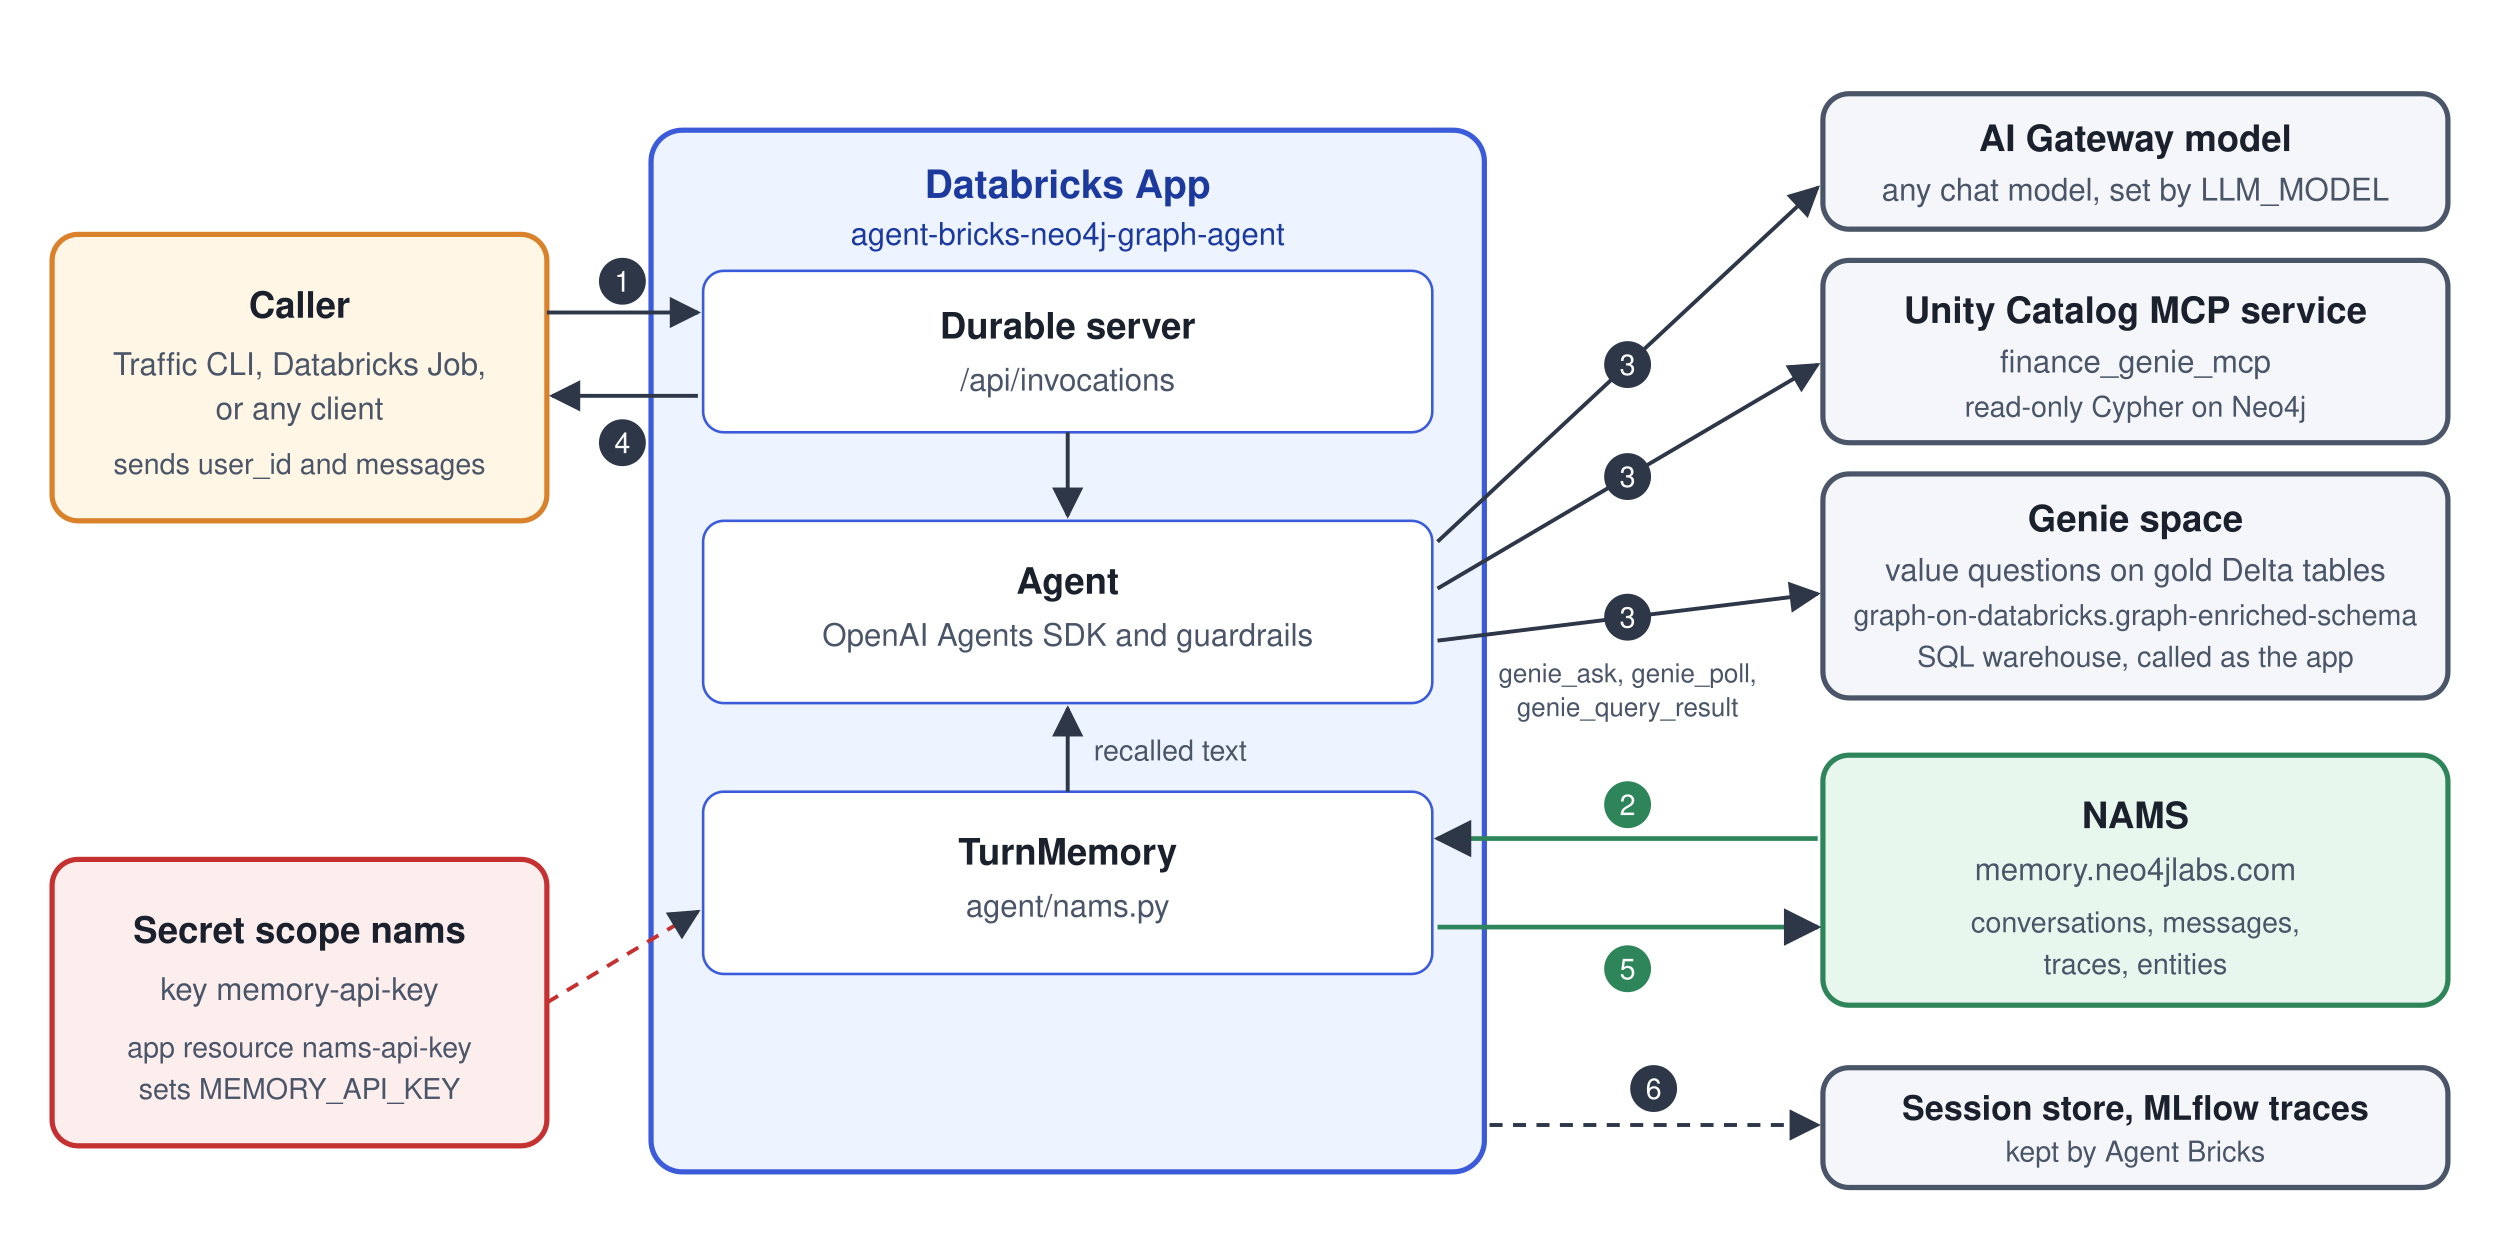
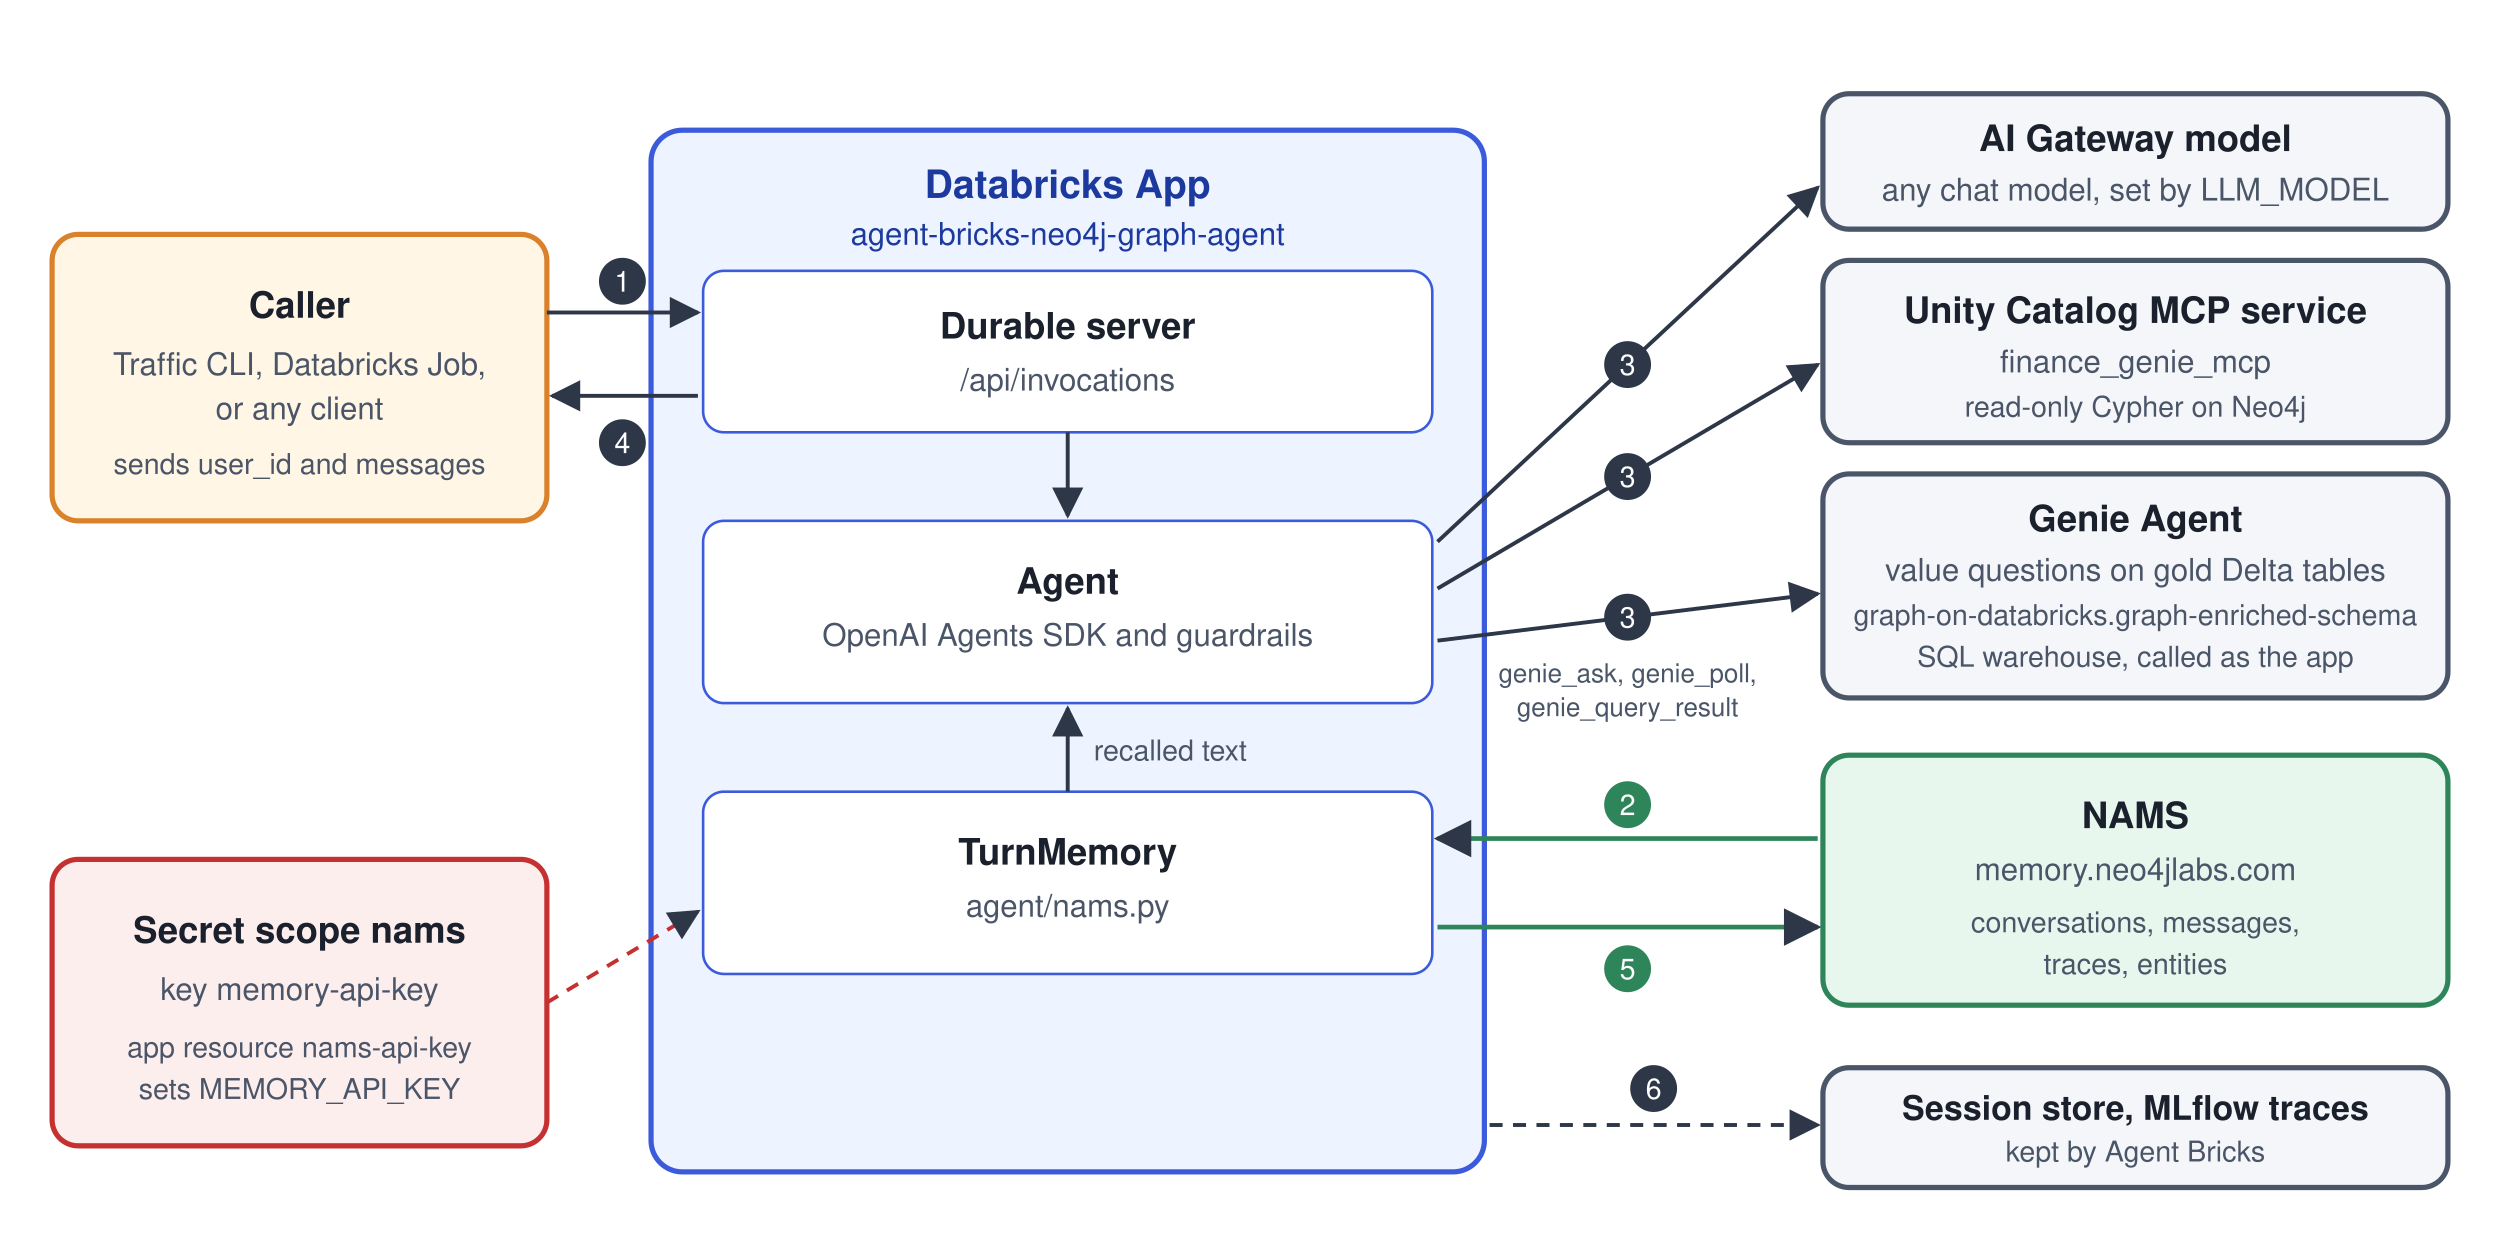
<svg xmlns="http://www.w3.org/2000/svg" viewBox="0 0 960 480" width="960" height="480" font-family="Helvetica, Arial, sans-serif" role="img" aria-labelledby="t d">
  <defs>
    <marker id="arrow" viewBox="0 0 10 10" refX="9" refY="5" markerWidth="8" markerHeight="8" orient="auto-start-reverse">
      <path d="M0,0 L10,5 L0,10 z" fill="#2d3748" />
    </marker>
  </defs>
  <rect width="960" height="480" fill="#ffffff" />
  <rect x="250" y="50" width="320" height="400" rx="12" fill="#eef4ff" stroke="#3b5bdb" stroke-width="2" />
  <text x="410" y="76" text-anchor="middle" font-size="15" font-weight="bold" fill="#1c3a9e">Databricks App</text>
  <text x="410" y="94" text-anchor="middle" font-size="12" fill="#1c3a9e">agent-bricks-neo4j-graph-agent</text>
  <rect x="270" y="104" width="280" height="62" rx="8" fill="#ffffff" stroke="#3b5bdb" />
  <text x="410" y="130" text-anchor="middle" font-size="14" font-weight="bold" fill="#1a202c">Durable server</text>
  <text x="410" y="150" text-anchor="middle" font-size="12" fill="#4a5568">/api/invocations</text>
  <rect x="270" y="200" width="280" height="70" rx="8" fill="#ffffff" stroke="#3b5bdb" />
  <text x="410" y="228" text-anchor="middle" font-size="14" font-weight="bold" fill="#1a202c">Agent</text>
  <text x="410" y="248" text-anchor="middle" font-size="12" fill="#4a5568">OpenAI Agents SDK and guardrails</text>
  <rect x="270" y="304" width="280" height="70" rx="8" fill="#ffffff" stroke="#3b5bdb" />
  <text x="410" y="332" text-anchor="middle" font-size="14" font-weight="bold" fill="#1a202c">TurnMemory</text>
  <text x="410" y="352" text-anchor="middle" font-size="12" fill="#4a5568">agent/nams.py</text>
  <line x1="410" y1="166" x2="410" y2="198" stroke="#2d3748" stroke-width="1.5" marker-end="url(#arrow)" />
  <line x1="410" y1="304" x2="410" y2="272" stroke="#2d3748" stroke-width="1.5" marker-end="url(#arrow)" />
  <text x="420" y="292" font-size="11" fill="#4a5568">recalled text</text>
  <rect x="20" y="90" width="190" height="110" rx="10" fill="#fff6e5" stroke="#d9822b" stroke-width="2" />
  <text x="115" y="122" text-anchor="middle" font-size="14" font-weight="bold" fill="#1a202c">Caller</text>
  <text x="115" y="144" text-anchor="middle" font-size="12" fill="#4a5568">Traffic CLI, Databricks Job,</text>
  <text x="115" y="161" text-anchor="middle" font-size="12" fill="#4a5568">or any client</text>
  <text x="115" y="182" text-anchor="middle" font-size="11" fill="#4a5568">sends user_id and messages</text>
  <rect x="20" y="330" width="190" height="110" rx="10" fill="#fdeeee" stroke="#c53030" stroke-width="2" />
  <text x="115" y="362" text-anchor="middle" font-size="14" font-weight="bold" fill="#1a202c">Secret scope nams</text>
  <text x="115" y="384" text-anchor="middle" font-size="12" fill="#4a5568">key memory-api-key</text>
  <text x="115" y="406" text-anchor="middle" font-size="11" fill="#4a5568">app resource nams-api-key</text>
  <text x="115" y="422" text-anchor="middle" font-size="11" fill="#4a5568">sets MEMORY_API_KEY</text>
  <line x1="210" y1="385" x2="268" y2="350" stroke="#c53030" stroke-width="1.5" stroke-dasharray="5,4" marker-end="url(#arrow)" />
  <rect x="700" y="36" width="240" height="52" rx="10" fill="#f4f6fa" stroke="#4a5568" stroke-width="2" />
  <text x="820" y="58" text-anchor="middle" font-size="14" font-weight="bold" fill="#1a202c">AI Gateway model</text>
  <text x="820" y="77" text-anchor="middle" font-size="12" fill="#4a5568">any chat model, set by LLM_MODEL</text>
  <rect x="700" y="100" width="240" height="70" rx="10" fill="#f4f6fa" stroke="#4a5568" stroke-width="2" />
  <text x="820" y="124" text-anchor="middle" font-size="14" font-weight="bold" fill="#1a202c">Unity Catalog MCP service</text>
  <text x="820" y="143" text-anchor="middle" font-size="12" fill="#4a5568">finance_genie_mcp</text>
  <text x="820" y="160" text-anchor="middle" font-size="11" fill="#4a5568">read-only Cypher on Neo4j</text>
  <rect x="700" y="182" width="240" height="86" rx="10" fill="#f4f6fa" stroke="#4a5568" stroke-width="2" />
-   <text x="820" y="204" text-anchor="middle" font-size="14" font-weight="bold" fill="#1a202c">Genie space</text>
+   <text x="820" y="204" text-anchor="middle" font-size="14" font-weight="bold" fill="#1a202c">Genie Agent</text>
  <text x="820" y="223" text-anchor="middle" font-size="12" fill="#4a5568">value questions on gold Delta tables</text>
  <text x="820" y="240" text-anchor="middle" font-size="11" fill="#4a5568">graph-on-databricks.graph-enriched-schema</text>
  <text x="820" y="256" text-anchor="middle" font-size="11" fill="#4a5568">SQL warehouse, called as the app</text>
  <rect x="700" y="290" width="240" height="96" rx="10" fill="#e8f7ee" stroke="#2f855a" stroke-width="2" />
  <text x="820" y="318" text-anchor="middle" font-size="14" font-weight="bold" fill="#1a202c">NAMS</text>
  <text x="820" y="338" text-anchor="middle" font-size="12" fill="#4a5568">memory.neo4jlabs.com</text>
  <text x="820" y="358" text-anchor="middle" font-size="11" fill="#4a5568">conversations, messages,</text>
  <text x="820" y="374" text-anchor="middle" font-size="11" fill="#4a5568">traces, entities</text>
  <rect x="700" y="410" width="240" height="46" rx="10" fill="#f4f6fa" stroke="#4a5568" stroke-width="2" />
  <text x="820" y="430" text-anchor="middle" font-size="13" font-weight="bold" fill="#1a202c">Session store, MLflow traces</text>
  <text x="820" y="446" text-anchor="middle" font-size="11" fill="#4a5568">kept by Agent Bricks</text>
  <line x1="210" y1="120" x2="268" y2="120" stroke="#2d3748" stroke-width="1.5" marker-end="url(#arrow)" />
  <circle cx="239" cy="108" r="9" fill="#2d3748" />
  <text x="239" y="112" text-anchor="middle" font-size="11" fill="#ffffff">1</text>
  <line x1="268" y1="152" x2="212" y2="152" stroke="#2d3748" stroke-width="1.5" marker-end="url(#arrow)" />
  <circle cx="239" cy="170" r="9" fill="#2d3748" />
  <text x="239" y="174" text-anchor="middle" font-size="11" fill="#ffffff">4</text>
  <line x1="698" y1="322" x2="552" y2="322" stroke="#2f855a" stroke-width="1.8" marker-end="url(#arrow)" />
  <circle cx="625" cy="309" r="9" fill="#2f855a" />
  <text x="625" y="313" text-anchor="middle" font-size="11" fill="#ffffff">2</text>
  <line x1="552" y1="356" x2="698" y2="356" stroke="#2f855a" stroke-width="1.8" marker-end="url(#arrow)" />
  <circle cx="625" cy="372" r="9" fill="#2f855a" />
  <text x="625" y="376" text-anchor="middle" font-size="11" fill="#ffffff">5</text>
  <line x1="552" y1="208" x2="698" y2="72" stroke="#2d3748" stroke-width="1.5" marker-end="url(#arrow)" />
  <circle cx="625" cy="140" r="9" fill="#2d3748" />
  <text x="625" y="144" text-anchor="middle" font-size="11" fill="#ffffff">3</text>
  <line x1="552" y1="226" x2="698" y2="140" stroke="#2d3748" stroke-width="1.5" marker-end="url(#arrow)" />
  <circle cx="625" cy="183" r="9" fill="#2d3748" />
  <text x="625" y="187" text-anchor="middle" font-size="11" fill="#ffffff">3</text>
  <line x1="552" y1="246" x2="698" y2="228" stroke="#2d3748" stroke-width="1.5" marker-end="url(#arrow)" />
  <circle cx="625" cy="237" r="9" fill="#2d3748" />
  <text x="625" y="241" text-anchor="middle" font-size="11" fill="#ffffff">3</text>
  <text x="625" y="262" text-anchor="middle" font-size="10" fill="#4a5568">genie_ask, genie_poll,</text>
  <text x="625" y="275" text-anchor="middle" font-size="10" fill="#4a5568">genie_query_result</text>
  <line x1="572" y1="432" x2="698" y2="432" stroke="#2d3748" stroke-width="1.5" stroke-dasharray="5,4" marker-end="url(#arrow)" />
  <circle cx="635" cy="418" r="9" fill="#2d3748" />
  <text x="635" y="422" text-anchor="middle" font-size="11" fill="#ffffff">6</text>
</svg>
